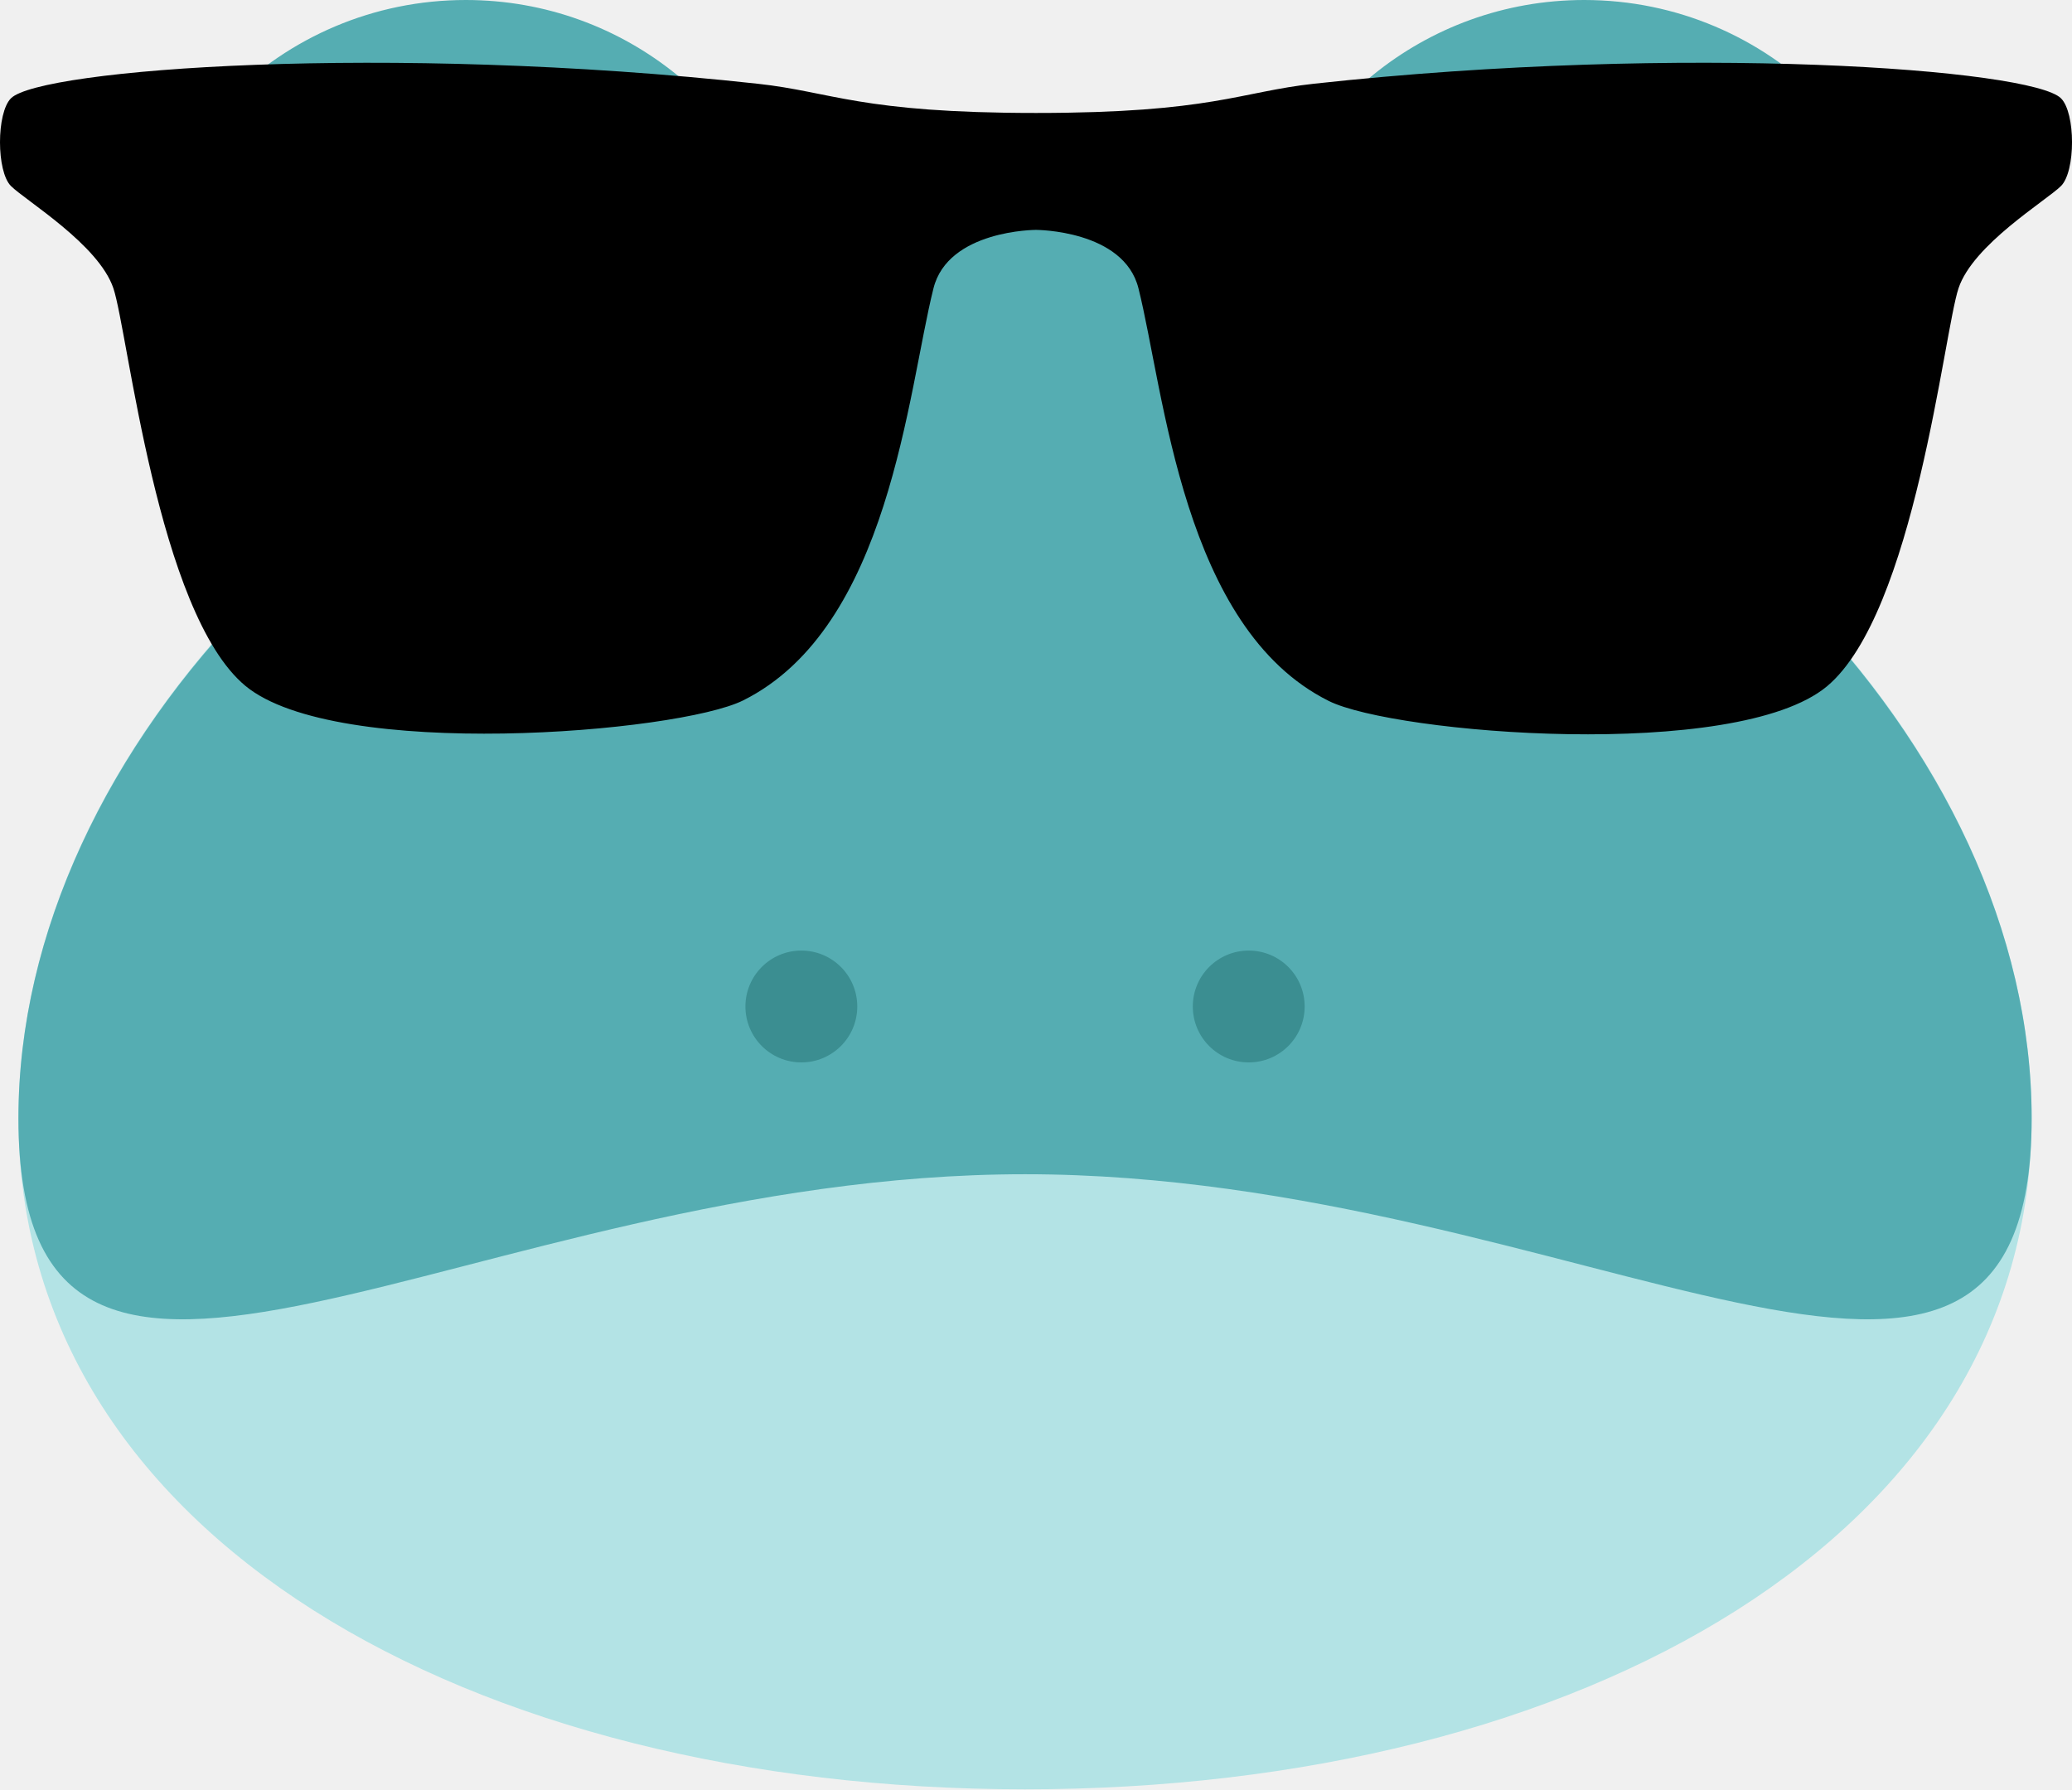
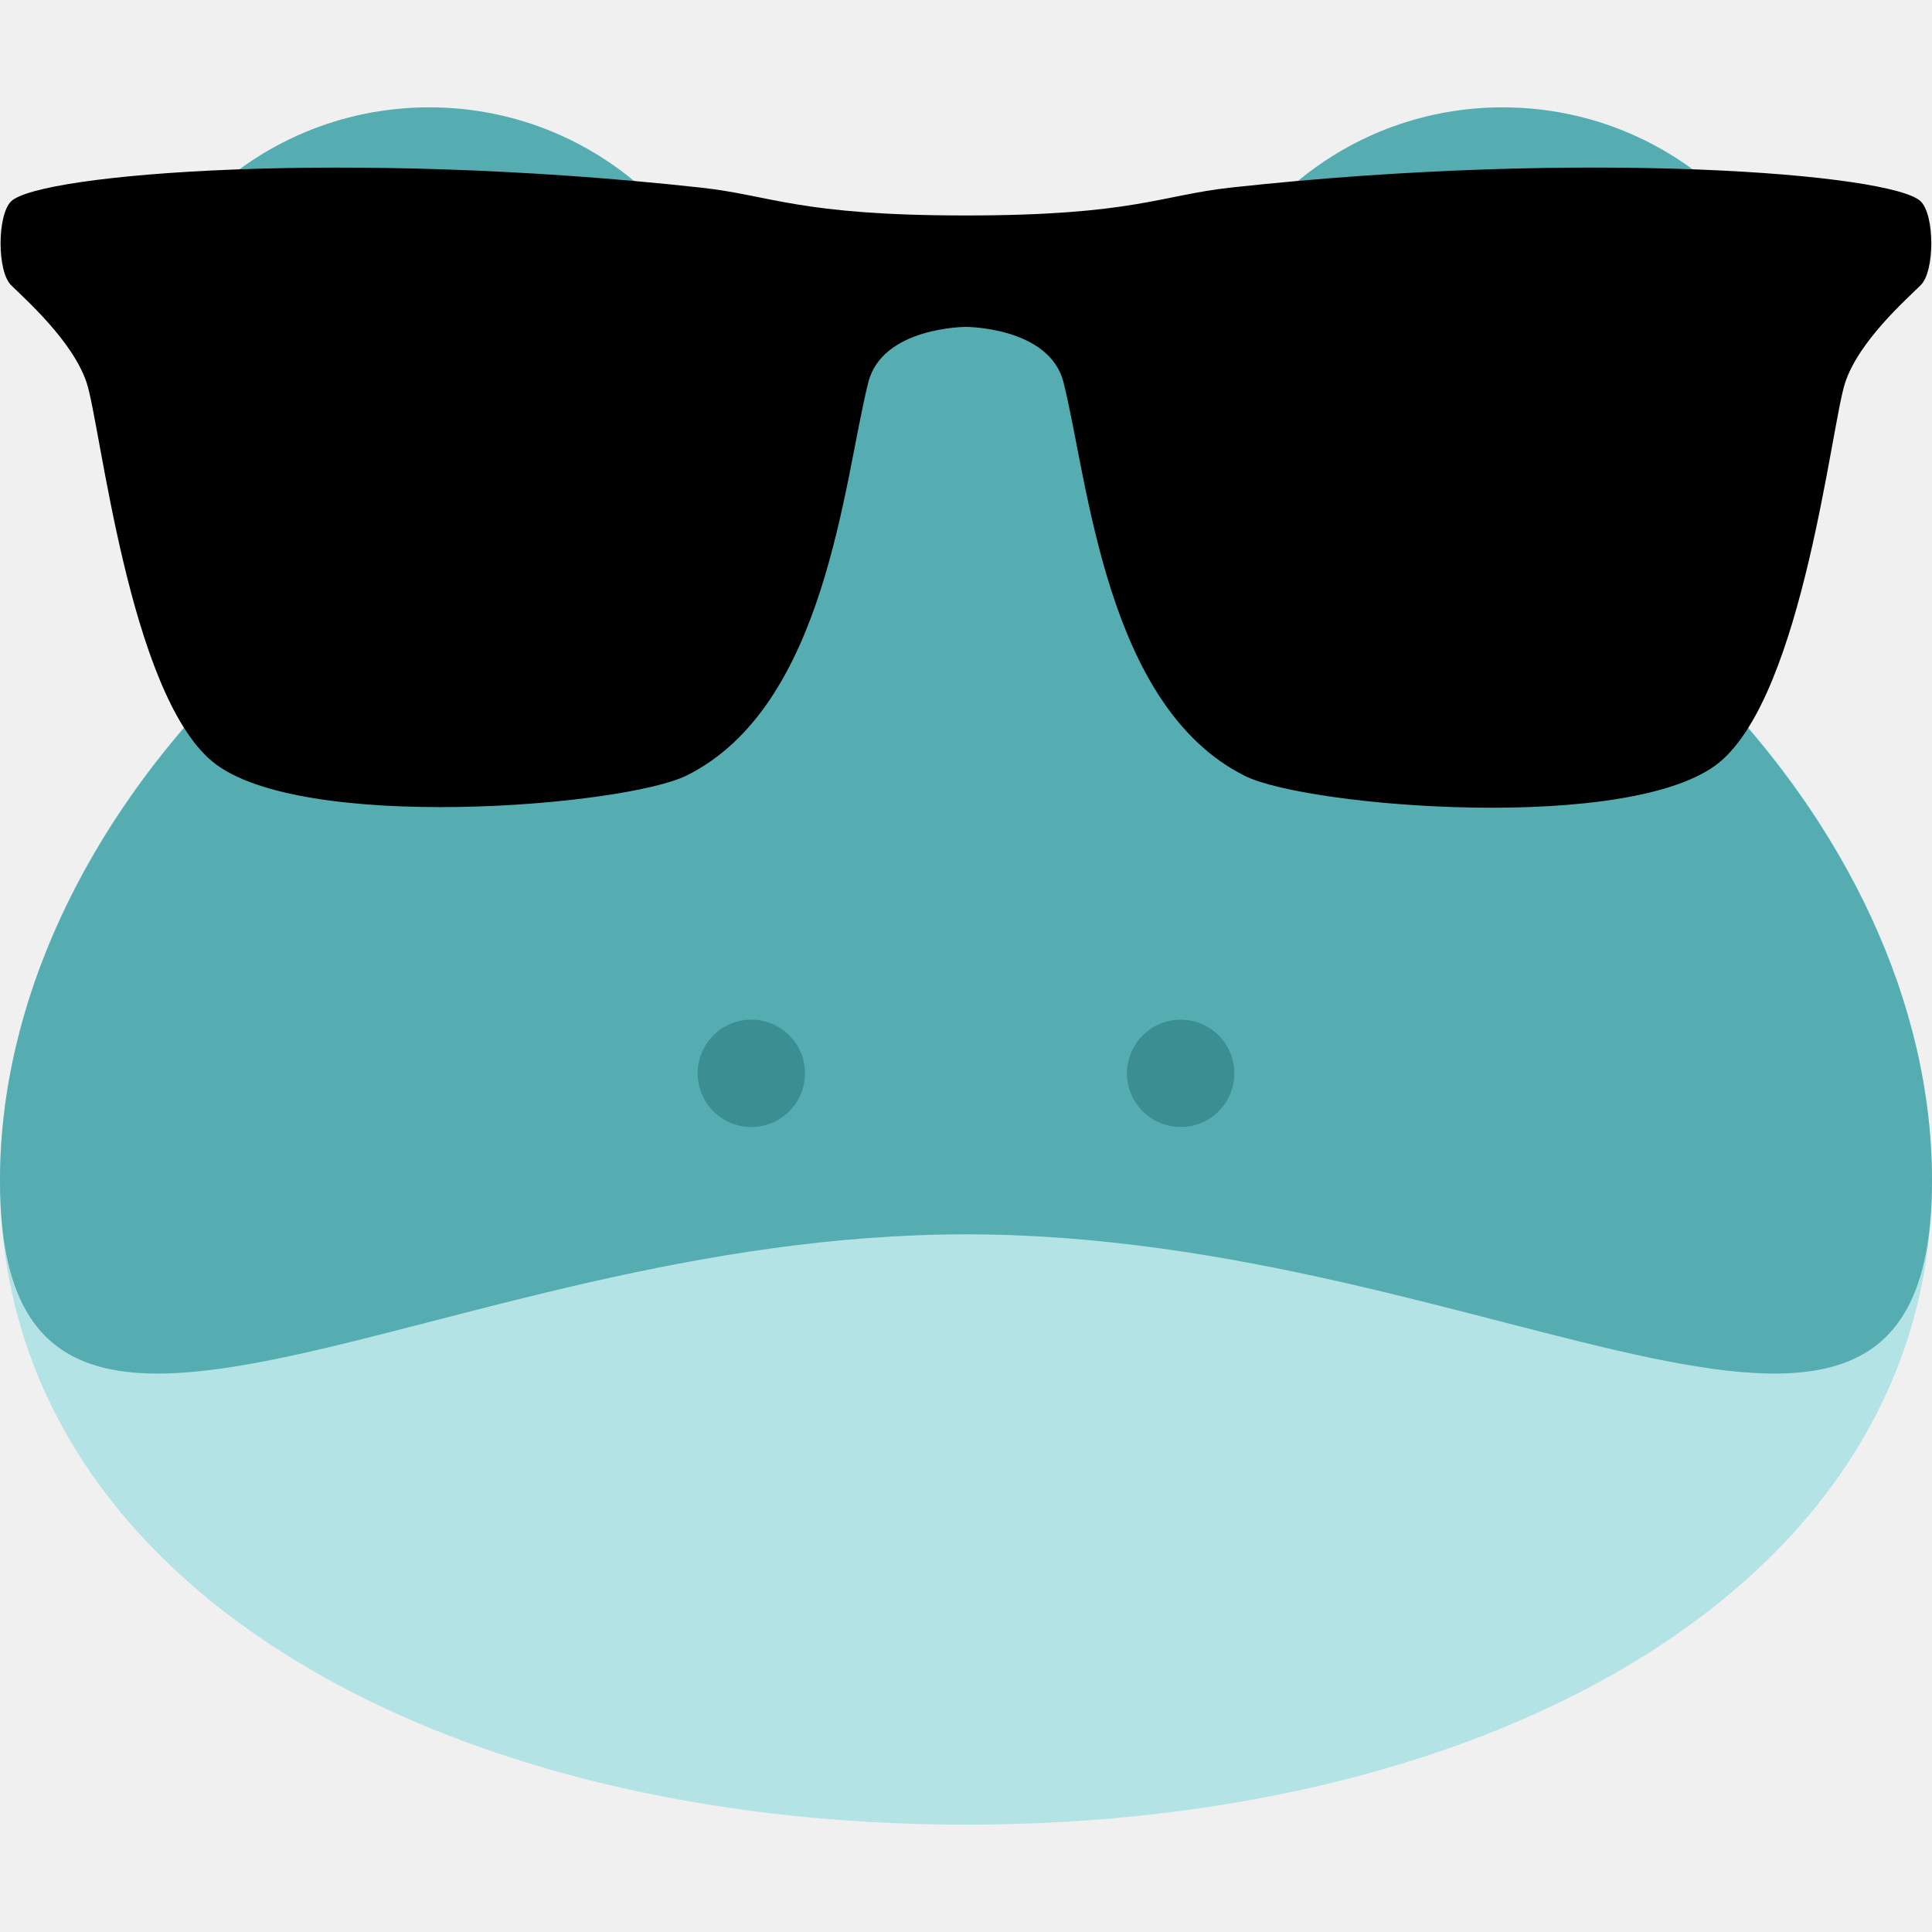
- <svg xmlns="http://www.w3.org/2000/svg" viewBox="0 0 46.314 40" xml:space="preserve" version="1.1" id="svg2" width="46.314" height="40">
+ <svg xmlns="http://www.w3.org/2000/svg" viewBox="0 0 45 45" xml:space="preserve" version="1.1" id="svg2" width="45" height="45">
  <defs id="defs6">
    <clipPath id="clipPath16" clipPathUnits="userSpaceOnUse">
      <path id="path18" d="M 0,36 H 36 V 0 H 0 Z" />
    </clipPath>
    <clipPath id="clipPath16-3" clipPathUnits="userSpaceOnUse">
      <path id="path18-6" d="M 0,36 H 36 V 0 H 0 Z" />
    </clipPath>
  </defs>
-   <path id="path22" style="fill:#b3e3e5;fill-opacity:1;fill-rule:nonzero;stroke:none;stroke-width:1.25" d="m 45.412,25 c 0,9.32 -10.074,15 -22.5,15 -12.426,0 -22.5,-5.68 -22.5,-15 0,-9.32 10.074,-18.75 22.5,-18.75 12.426,0 22.5,9.43 22.5,18.75" />
-   <path id="path26" style="fill:#55adb2;fill-opacity:1;fill-rule:nonzero;stroke:none;stroke-width:1.25" d="m 40.105,13.345 c 1.71,-1.375 2.806,-3.481 2.806,-5.845 0,-4.141 -3.357,-7.5 -7.5,-7.5 -3.576,0 -6.562,2.506 -7.312,5.856 -1.611,-0.604 -3.355,-0.948 -5.188,-0.948 -1.831,0 -3.576,0.344 -5.186,0.948 C 16.974,2.506 13.988,0 10.412,0 6.27,0 2.912,3.359 2.912,7.5 c 0,2.364 1.097,4.47 2.806,5.845 -3.306,3.35 -5.306,7.511 -5.306,11.655 0,9.32 10.074,1.25 22.5,1.25 12.428,0 22.5,8.07 22.5,-1.25 0,-4.144 -1.999,-8.305 -5.306,-11.655" />
-   <path id="path30" style="fill:#ffffff;fill-opacity:1;fill-rule:nonzero;stroke:none;stroke-width:1.25" d="m 14.162,6.875 c 0,2.416 -1.959,4.375 -4.375,4.375 -2.416,0 -4.375,-1.959 -4.375,-4.375 0,-2.416 1.959,-4.375 4.375,-4.375 2.416,0 4.375,1.959 4.375,4.375" />
-   <path id="path34" style="fill:#292f33;fill-opacity:1;fill-rule:nonzero;stroke:none;stroke-width:1.25" d="m 11.662,6.875 c 0,1.036 -0.839,1.875 -1.875,1.875 -1.036,0 -1.875,-0.839 -1.875,-1.875 0,-1.036 0.839,-1.875 1.875,-1.875 1.036,0 1.875,0.839 1.875,1.875" />
-   <path id="path38" style="fill:#ffffff;fill-opacity:1;fill-rule:nonzero;stroke:none;stroke-width:1.25" d="m 40.412,6.875 c 0,2.416 -1.958,4.375 -4.375,4.375 -2.417,0 -4.375,-1.959 -4.375,-4.375 0,-2.416 1.958,-4.375 4.375,-4.375 2.417,0 4.375,1.959 4.375,4.375" />
-   <path id="path42" style="fill:#292f33;fill-opacity:1;fill-rule:nonzero;stroke:none;stroke-width:1.25" d="m 37.912,6.875 c 0,1.036 -0.84,1.875 -1.875,1.875 -1.035,0 -1.875,-0.839 -1.875,-1.875 0,-1.036 0.84,-1.875 1.875,-1.875 1.035,0 1.875,0.839 1.875,1.875" />
-   <path id="path46" style="fill:#3b8e91;fill-opacity:1;fill-rule:nonzero;stroke:none;stroke-width:1.25" d="m 19.162,22.5 c 0,0.691 -0.56,1.25 -1.25,1.25 -0.69,0 -1.25,-0.559 -1.25,-1.25 0,-0.691 0.56,-1.25 1.25,-1.25 0.69,0 1.25,0.559 1.25,1.25" />
-   <path id="path50" style="fill:#3b8e91;fill-opacity:1;fill-rule:nonzero;stroke:none;stroke-width:1.25" d="m 29.162,22.5 c 0,0.691 -0.559,1.25 -1.25,1.25 -0.691,0 -1.25,-0.559 -1.25,-1.25 0,-0.691 0.559,-1.25 1.25,-1.25 0.691,0 1.25,0.559 1.25,1.25" />
-   <g transform="matrix(1.365684,0,0,-1.365684,-1.448923,32.81389)" id="g10" style="fill:#000000">
-     <g id="g12" style="fill:#000000">
-       <g clip-path="url(#clipPath16-3)" id="g14" style="fill:#000000">
-         <g transform="translate(1.2402,20.9824)" id="g20" style="fill:#000000">
-           <path id="path22-7" style="fill:#000000;fill-opacity:1;fill-rule:evenodd;stroke:none" d="m 0,0 c 0.24,-0.239 1.437,-0.958 1.677,-1.675 0.24,-0.717 0.72,-5.307 2.158,-6.505 1.484,-1.232 7.077,-0.773 8.149,-0.24 2.397,1.195 2.691,5.055 3.115,6.745 0.239,0.957 1.677,0.957 1.677,0.957 0,0 1.439,0 1.678,-0.956 0.424,-1.691 0.72,-5.562 3.115,-6.755 1.073,-0.535 6.666,-0.994 8.152,0.238 1.435,1.197 1.915,5.799 2.155,6.517 0.238,0.717 1.437,1.435 1.677,1.674 0.241,0.239 0.241,1.196 0,1.436 C 33.074,1.914 27.419,2.34 21.33,1.675 20.115,1.542 19.653,1.196 16.776,1.196 13.901,1.196 13.437,1.542 12.223,1.674 6.136,2.34 0.479,1.914 0,1.436 -0.239,1.196 -0.239,0.239 0,0" />
+   <path id="path22" style="fill:#b3e3e5;fill-opacity:1;fill-rule:nonzero;stroke:none;stroke-width:1.25" d="m 45,27.5 c 0,9.32 -10.074,15 -22.5,15 -12.426,0 -22.5,-5.68 -22.5,-15 0,-9.32 10.074,-18.75 22.5,-18.75 12.426,0 22.5,9.43 22.5,18.75" />
+   <path id="path26" style="fill:#55adb2;fill-opacity:1;fill-rule:nonzero;stroke:none;stroke-width:1.25" d="M 39.694,15.845 C 41.404,14.47 42.5,12.364 42.5,10 42.5,5.859 39.142,2.5 35,2.5 31.424,2.5 28.438,5.006 27.688,8.356 26.076,7.753 24.332,7.409 22.5,7.409 c -1.831,0 -3.576,0.344 -5.186,0.948 C 16.562,5.006 13.576,2.5 10,2.5 5.859,2.5 2.5,5.859 2.5,10 c 0,2.364 1.097,4.47 2.806,5.845 C 2,19.195 0,23.356 0,27.5 c 0,9.32 10.074,1.25 22.5,1.25 12.428,0 22.5,8.07 22.5,-1.25 0,-4.144 -1.999,-8.305 -5.306,-11.655" />
+   <path id="path30" style="fill:#ffffff;fill-opacity:1;fill-rule:nonzero;stroke:none;stroke-width:1.25" d="m 13.75,9.375 c 0,2.416 -1.959,4.375 -4.375,4.375 -2.416,0 -4.375,-1.959 -4.375,-4.375 0,-2.416 1.959,-4.375 4.375,-4.375 2.416,0 4.375,1.959 4.375,4.375" />
+   <path id="path34" style="fill:#292f33;fill-opacity:1;fill-rule:nonzero;stroke:none;stroke-width:1.25" d="m 11.25,9.375 c 0,1.036 -0.839,1.875 -1.875,1.875 -1.036,0 -1.875,-0.839 -1.875,-1.875 0,-1.036 0.839,-1.875 1.875,-1.875 1.036,0 1.875,0.839 1.875,1.875" />
+   <path id="path38" style="fill:#ffffff;fill-opacity:1;fill-rule:nonzero;stroke:none;stroke-width:1.25" d="m 40,9.375 c 0,2.416 -1.958,4.375 -4.375,4.375 -2.417,0 -4.375,-1.959 -4.375,-4.375 0,-2.416 1.958,-4.375 4.375,-4.375 2.417,0 4.375,1.959 4.375,4.375" />
+   <path id="path42" style="fill:#292f33;fill-opacity:1;fill-rule:nonzero;stroke:none;stroke-width:1.25" d="m 37.5,9.375 c 0,1.036 -0.84,1.875 -1.875,1.875 -1.035,0 -1.875,-0.839 -1.875,-1.875 0,-1.036 0.84,-1.875 1.875,-1.875 1.035,0 1.875,0.839 1.875,1.875" />
+   <path id="path46" style="fill:#3b8e91;fill-opacity:1;fill-rule:nonzero;stroke:none;stroke-width:1.25" d="m 18.75,25 c 0,0.691 -0.56,1.25 -1.25,1.25 -0.69,0 -1.25,-0.559 -1.25,-1.25 0,-0.691 0.56,-1.25 1.25,-1.25 0.69,0 1.25,0.559 1.25,1.25" />
+   <path id="path50" style="fill:#3b8e91;fill-opacity:1;fill-rule:nonzero;stroke:none;stroke-width:1.25" d="m 28.75,25 c 0,0.691 -0.559,1.25 -1.25,1.25 -0.691,0 -1.25,-0.559 -1.25,-1.25 0,-0.691 0.559,-1.25 1.25,-1.25 0.691,0 1.25,0.559 1.25,1.25" />
+   <g transform="matrix(1.326925,0,0,-1.326925,-1.407801,34.42242)" id="g10" style="fill:#000000;stroke-width:1.029">
+     <g id="g12" style="fill:#000000;stroke-width:1.029">
+       <g clip-path="url(#clipPath16-3)" id="g14" style="fill:#000000;stroke-width:1.029">
+         <g transform="translate(1.2402,20.9824)" id="g20" style="fill:#000000;stroke-width:1.029">
+           <path id="path22-7" style="fill:#000000;fill-opacity:1;fill-rule:evenodd;stroke:none;stroke-width:1.029" d="m 0.014,-0.045 c 0.245,-0.244 1.082,-0.979 1.327,-1.712 0.245,-0.733 0.736,-5.425 2.206,-6.65 1.517,-1.259 7.234,-0.79 8.33,-0.245 2.45,1.222 2.751,5.167 3.184,6.895 0.244,0.978 1.714,0.978 1.714,0.978 0,0 1.471,0 1.715,-0.977 0.433,-1.729 0.736,-5.686 3.184,-6.905 1.097,-0.547 6.814,-1.016 8.333,0.243 1.467,1.224 1.958,5.928 2.203,6.662 0.243,0.733 1.082,1.467 1.327,1.711 0.246,0.244 0.246,1.223 0,1.468 -0.49,0.489 -5.883,0.924 -12.107,0.244 -1.242,-0.136 -1.714,-0.49 -4.655,-0.49 -2.939,0 -3.413,0.354 -4.654,0.489 -6.222,0.681 -11.618,0.245 -12.107,-0.243 -0.244,-0.245 -0.244,-1.224 0,-1.468" />
        </g>
      </g>
    </g>
  </g>
</svg>
